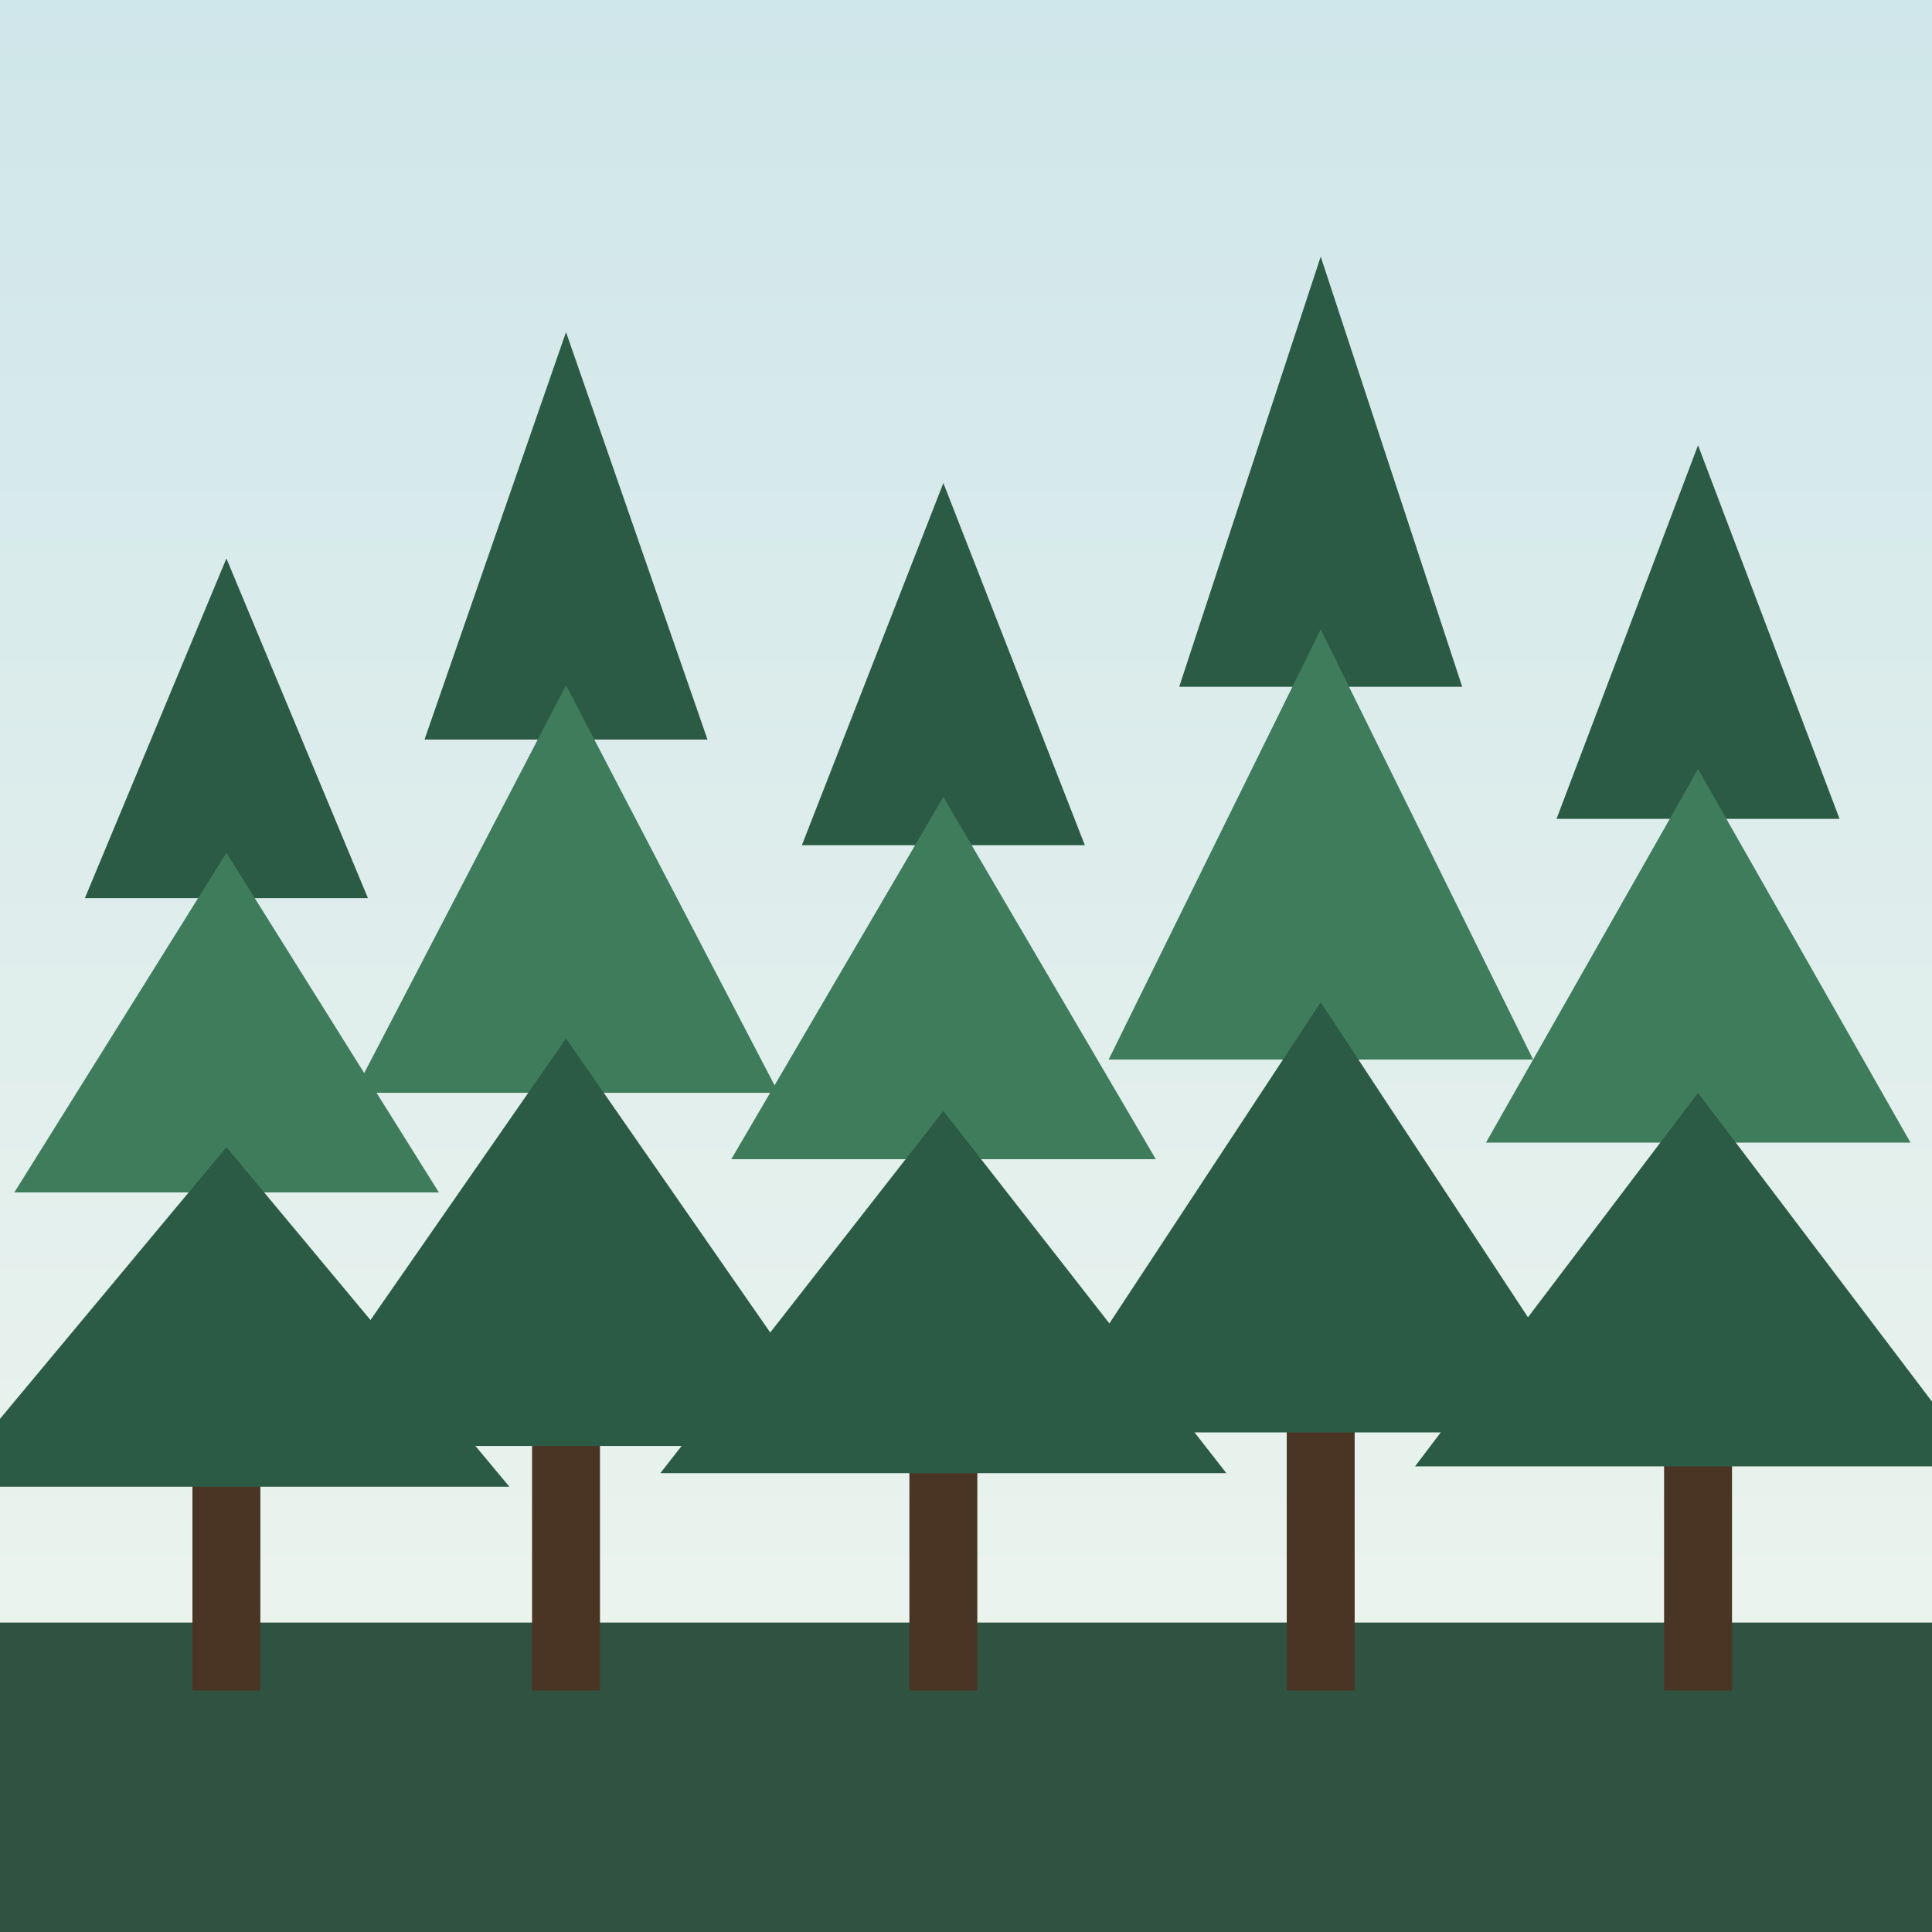
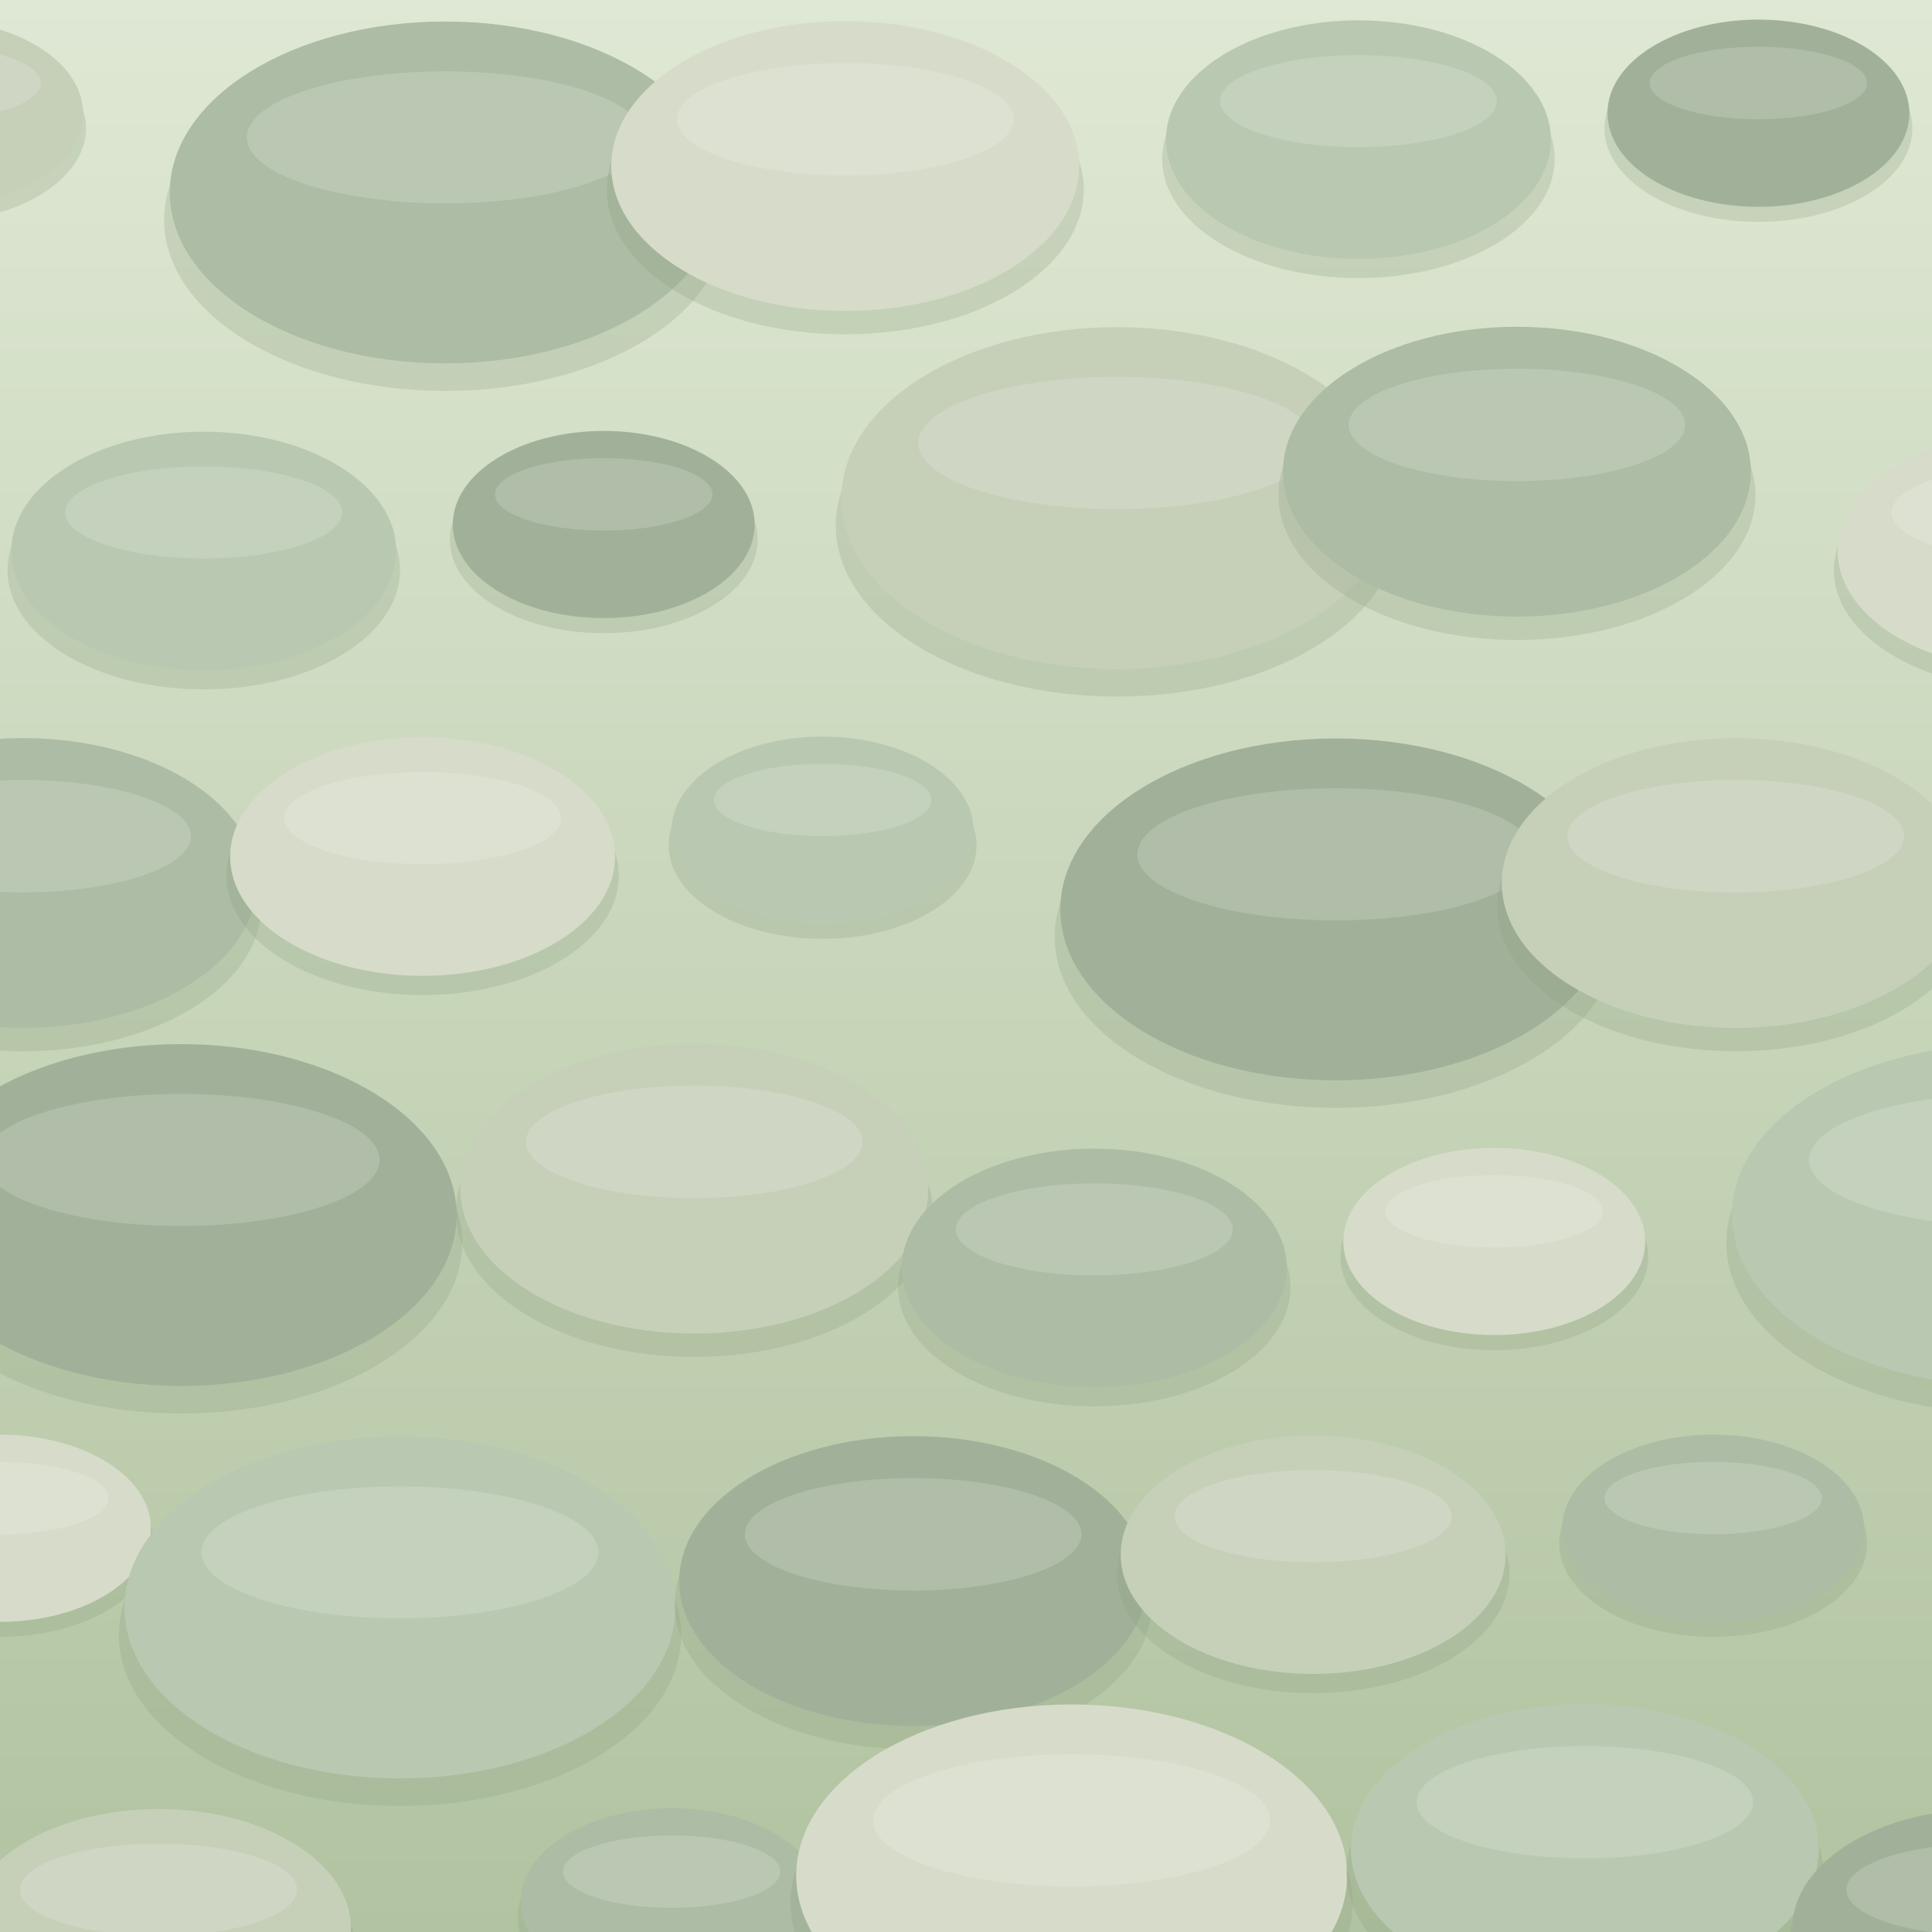
<svg xmlns="http://www.w3.org/2000/svg" viewBox="0 0 512 512" width="512" height="512">
  <defs>
-     <linearGradient id="sky" x1="0" y1="0" x2="0" y2="1">
-       <stop offset="0%" stop-color="#cfe6ea" />
-       <stop offset="100%" stop-color="#f0f6ee" />
+     <linearGradient id="bg" x1="0" y1="0" x2="0" y2="1">
+       <stop offset="0%" stop-color="#dfe8d4" />
+       <stop offset="100%" stop-color="#b1c3a0" />
    </linearGradient>
  </defs>
-   <rect width="512" height="512" fill="url(#sky)" />
-   <path d="M0 430 H512 V512 H0 Z" fill="#2f5340" />
-   <rect x="51.0" y="388.0" width="18.0" height="60.0" fill="#4a3524" />
-   <polygon points="60,148.0 22.5,238.0 97.5,238.0" fill="#2c5b45" />
-   <polygon points="60,226.0 3.8,316.0 116.3,316.0" fill="#3f7c5c" />
-   <polygon points="60,304.0 -15.0,394.0 135.0,394.0" fill="#2c5b45" />
-   <rect x="141.0" y="376.0" width="18.0" height="72.0" fill="#4a3524" />
-   <polygon points="150,88.0 112.5,196.0 187.5,196.0" fill="#2c5b45" />
-   <polygon points="150,181.6 93.8,289.6 206.3,289.6" fill="#3f7c5c" />
-   <polygon points="150,275.2 75.0,383.2 225.0,383.2" fill="#2c5b45" />
-   <rect x="241.0" y="384.0" width="18.0" height="64.0" fill="#4a3524" />
-   <polygon points="250,128.0 212.5,224.0 287.5,224.0" fill="#2c5b45" />
-   <polygon points="250,211.2 193.8,307.2 306.3,307.2" fill="#3f7c5c" />
-   <polygon points="250,294.4 175.0,390.4 325.0,390.4" fill="#2c5b45" />
-   <rect x="341.0" y="372.0" width="18.0" height="76.0" fill="#4a3524" />
-   <polygon points="350,68.0 312.5,182.0 387.5,182.0" fill="#2c5b45" />
-   <polygon points="350,166.8 293.8,280.8 406.3,280.8" fill="#3f7c5c" />
-   <polygon points="350,265.6 275.0,379.6 425.0,379.6" fill="#2c5b45" />
-   <rect x="441.0" y="382.0" width="18.0" height="66.0" fill="#4a3524" />
-   <polygon points="450,118.0 412.5,217.0 487.5,217.0" fill="#2c5b45" />
-   <polygon points="450,203.8 393.8,302.8 506.3,302.8" fill="#3f7c5c" />
-   <polygon points="450,289.6 375.0,388.6 525.0,388.6" fill="#2c5b45" />
+   <rect width="512" height="512" fill="url(#bg)" />
+   <ellipse cx="-18" cy="34.0" rx="40.8" ry="24.8" fill="#8ba07f" fill-opacity="0.26" />
+   <ellipse cx="-18" cy="30" rx="40" ry="24.8" fill="#c6d0b9" />
+   <ellipse cx="-18" cy="22.0" rx="28.8" ry="9.6" fill="#ffffff" fill-opacity="0.16" />
+   <ellipse cx="118" cy="58.3" rx="74.5" ry="45.3" fill="#8ba07f" fill-opacity="0.26" />
+   <ellipse cx="118" cy="51" rx="73" ry="45.3" fill="#adbca4" />
+   <ellipse cx="118" cy="36.4" rx="52.6" ry="17.5" fill="#ffffff" fill-opacity="0.16" />
+   <ellipse cx="224" cy="50.2" rx="63.2" ry="38.4" fill="#8ba07f" fill-opacity="0.26" />
+   <ellipse cx="224" cy="44" rx="62" ry="38.4" fill="#d6dcc9" />
+   <ellipse cx="224" cy="31.6" rx="44.6" ry="14.9" fill="#ffffff" fill-opacity="0.16" />
+   <ellipse cx="360" cy="42.1" rx="52.0" ry="31.6" fill="#8ba07f" fill-opacity="0.26" />
+   <ellipse cx="360" cy="37" rx="51" ry="31.6" fill="#b9c8b1" />
+   <ellipse cx="360" cy="26.8" rx="36.7" ry="12.2" fill="#ffffff" fill-opacity="0.16" />
+   <ellipse cx="466" cy="34.0" rx="40.8" ry="24.8" fill="#8ba07f" fill-opacity="0.26" />
+   <ellipse cx="466" cy="30" rx="40" ry="24.8" fill="#a1b199" />
+   <ellipse cx="466" cy="22.0" rx="28.8" ry="9.6" fill="#ffffff" fill-opacity="0.16" />
+   <ellipse cx="54" cy="151.1" rx="52.0" ry="31.6" fill="#8ba07f" fill-opacity="0.26" />
+   <ellipse cx="54" cy="146" rx="51" ry="31.6" fill="#b9c8b1" />
+   <ellipse cx="54" cy="135.8" rx="36.7" ry="12.2" fill="#ffffff" fill-opacity="0.16" />
+   <ellipse cx="160" cy="143.0" rx="40.8" ry="24.8" fill="#8ba07f" fill-opacity="0.26" />
+   <ellipse cx="160" cy="139" rx="40" ry="24.8" fill="#a1b199" />
+   <ellipse cx="160" cy="131.0" rx="28.8" ry="9.6" fill="#ffffff" fill-opacity="0.16" />
+   <ellipse cx="296" cy="139.3" rx="74.5" ry="45.3" fill="#8ba07f" fill-opacity="0.26" />
+   <ellipse cx="296" cy="132" rx="73" ry="45.3" fill="#c6d0b9" />
+   <ellipse cx="296" cy="117.4" rx="52.6" ry="17.5" fill="#ffffff" fill-opacity="0.16" />
+   <ellipse cx="402" cy="131.2" rx="63.2" ry="38.4" fill="#8ba07f" fill-opacity="0.26" />
+   <ellipse cx="402" cy="125" rx="62" ry="38.4" fill="#adbca4" />
+   <ellipse cx="402" cy="112.6" rx="44.6" ry="14.9" fill="#ffffff" fill-opacity="0.16" />
+   <ellipse cx="538" cy="151.1" rx="52.0" ry="31.6" fill="#8ba07f" fill-opacity="0.26" />
+   <ellipse cx="538" cy="146" rx="51" ry="31.6" fill="#d6dcc9" />
+   <ellipse cx="538" cy="135.8" rx="36.7" ry="12.2" fill="#ffffff" fill-opacity="0.16" />
+   <ellipse cx="6" cy="240.2" rx="63.2" ry="38.4" fill="#8ba07f" fill-opacity="0.26" />
+   <ellipse cx="6" cy="234" rx="62" ry="38.4" fill="#adbca4" />
+   <ellipse cx="6" cy="221.6" rx="44.6" ry="14.9" fill="#ffffff" fill-opacity="0.16" />
+   <ellipse cx="112" cy="232.1" rx="52.0" ry="31.6" fill="#8ba07f" fill-opacity="0.26" />
+   <ellipse cx="112" cy="227" rx="51" ry="31.6" fill="#d6dcc9" />
+   <ellipse cx="112" cy="216.8" rx="36.7" ry="12.2" fill="#ffffff" fill-opacity="0.16" />
+   <ellipse cx="218" cy="224.0" rx="40.8" ry="24.8" fill="#8ba07f" fill-opacity="0.26" />
+   <ellipse cx="218" cy="220" rx="40" ry="24.8" fill="#b9c8b1" />
+   <ellipse cx="218" cy="212.0" rx="28.8" ry="9.6" fill="#ffffff" fill-opacity="0.16" />
+   <ellipse cx="354" cy="248.3" rx="74.5" ry="45.3" fill="#8ba07f" fill-opacity="0.26" />
+   <ellipse cx="354" cy="241" rx="73" ry="45.3" fill="#a1b199" />
+   <ellipse cx="354" cy="226.4" rx="52.6" ry="17.5" fill="#ffffff" fill-opacity="0.16" />
+   <ellipse cx="460" cy="240.2" rx="63.2" ry="38.4" fill="#8ba07f" fill-opacity="0.26" />
+   <ellipse cx="460" cy="234" rx="62" ry="38.4" fill="#c6d0b9" />
+   <ellipse cx="460" cy="221.6" rx="44.6" ry="14.9" fill="#ffffff" fill-opacity="0.16" />
+   <ellipse cx="48" cy="329.3" rx="74.5" ry="45.3" fill="#8ba07f" fill-opacity="0.26" />
+   <ellipse cx="48" cy="322" rx="73" ry="45.3" fill="#a1b199" />
+   <ellipse cx="48" cy="307.4" rx="52.6" ry="17.5" fill="#ffffff" fill-opacity="0.16" />
+   <ellipse cx="184" cy="321.2" rx="63.2" ry="38.4" fill="#8ba07f" fill-opacity="0.26" />
+   <ellipse cx="184" cy="315" rx="62" ry="38.4" fill="#c6d0b9" />
+   <ellipse cx="184" cy="302.6" rx="44.6" ry="14.9" fill="#ffffff" fill-opacity="0.16" />
+   <ellipse cx="290" cy="341.1" rx="52.0" ry="31.6" fill="#8ba07f" fill-opacity="0.26" />
+   <ellipse cx="290" cy="336" rx="51" ry="31.6" fill="#adbca4" />
+   <ellipse cx="290" cy="325.8" rx="36.7" ry="12.2" fill="#ffffff" fill-opacity="0.16" />
+   <ellipse cx="396" cy="333.0" rx="40.8" ry="24.8" fill="#8ba07f" fill-opacity="0.26" />
+   <ellipse cx="396" cy="329" rx="40" ry="24.8" fill="#d6dcc9" />
+   <ellipse cx="396" cy="321.0" rx="28.8" ry="9.6" fill="#ffffff" fill-opacity="0.16" />
+   <ellipse cx="532" cy="329.3" rx="74.5" ry="45.3" fill="#8ba07f" fill-opacity="0.26" />
+   <ellipse cx="532" cy="322" rx="73" ry="45.3" fill="#b9c8b1" />
+   <ellipse cx="532" cy="307.4" rx="52.6" ry="17.5" fill="#ffffff" fill-opacity="0.16" />
+   <ellipse cx="0" cy="409.0" rx="40.8" ry="24.8" fill="#8ba07f" fill-opacity="0.26" />
+   <ellipse cx="0" cy="405" rx="40" ry="24.8" fill="#d6dcc9" />
+   <ellipse cx="0" cy="397.0" rx="28.8" ry="9.6" fill="#ffffff" fill-opacity="0.16" />
+   <ellipse cx="106" cy="433.3" rx="74.5" ry="45.3" fill="#8ba07f" fill-opacity="0.26" />
+   <ellipse cx="106" cy="426" rx="73" ry="45.3" fill="#b9c8b1" />
+   <ellipse cx="106" cy="411.4" rx="52.6" ry="17.5" fill="#ffffff" fill-opacity="0.16" />
+   <ellipse cx="242" cy="425.2" rx="63.2" ry="38.4" fill="#8ba07f" fill-opacity="0.26" />
+   <ellipse cx="242" cy="419" rx="62" ry="38.4" fill="#a1b199" />
+   <ellipse cx="242" cy="406.6" rx="44.6" ry="14.9" fill="#ffffff" fill-opacity="0.16" />
+   <ellipse cx="348" cy="417.1" rx="52.0" ry="31.6" fill="#8ba07f" fill-opacity="0.26" />
+   <ellipse cx="348" cy="412" rx="51" ry="31.6" fill="#c6d0b9" />
+   <ellipse cx="348" cy="401.8" rx="36.7" ry="12.2" fill="#ffffff" fill-opacity="0.16" />
+   <ellipse cx="454" cy="409.0" rx="40.8" ry="24.8" fill="#8ba07f" fill-opacity="0.26" />
+   <ellipse cx="454" cy="405" rx="40" ry="24.8" fill="#adbca4" />
+   <ellipse cx="454" cy="397.0" rx="28.8" ry="9.6" fill="#ffffff" fill-opacity="0.16" />
+   <ellipse cx="42" cy="516.1" rx="52.0" ry="31.6" fill="#8ba07f" fill-opacity="0.26" />
+   <ellipse cx="42" cy="511" rx="51" ry="31.6" fill="#c6d0b9" />
+   <ellipse cx="42" cy="500.8" rx="36.7" ry="12.2" fill="#ffffff" fill-opacity="0.16" />
+   <ellipse cx="178" cy="508.0" rx="40.8" ry="24.8" fill="#8ba07f" fill-opacity="0.26" />
+   <ellipse cx="178" cy="504" rx="40" ry="24.8" fill="#adbca4" />
+   <ellipse cx="178" cy="496.0" rx="28.8" ry="9.6" fill="#ffffff" fill-opacity="0.16" />
+   <ellipse cx="284" cy="504.3" rx="74.5" ry="45.3" fill="#8ba07f" fill-opacity="0.26" />
+   <ellipse cx="284" cy="497" rx="73" ry="45.3" fill="#d6dcc9" />
+   <ellipse cx="284" cy="482.4" rx="52.6" ry="17.5" fill="#ffffff" fill-opacity="0.16" />
+   <ellipse cx="420" cy="496.2" rx="63.2" ry="38.4" fill="#8ba07f" fill-opacity="0.26" />
+   <ellipse cx="420" cy="490" rx="62" ry="38.4" fill="#b9c8b1" />
+   <ellipse cx="420" cy="477.6" rx="44.6" ry="14.9" fill="#ffffff" fill-opacity="0.16" />
+   <ellipse cx="526" cy="516.1" rx="52.0" ry="31.6" fill="#8ba07f" fill-opacity="0.26" />
+   <ellipse cx="526" cy="511" rx="51" ry="31.6" fill="#a1b199" />
+   <ellipse cx="526" cy="500.8" rx="36.7" ry="12.2" fill="#ffffff" fill-opacity="0.16" />
</svg>
